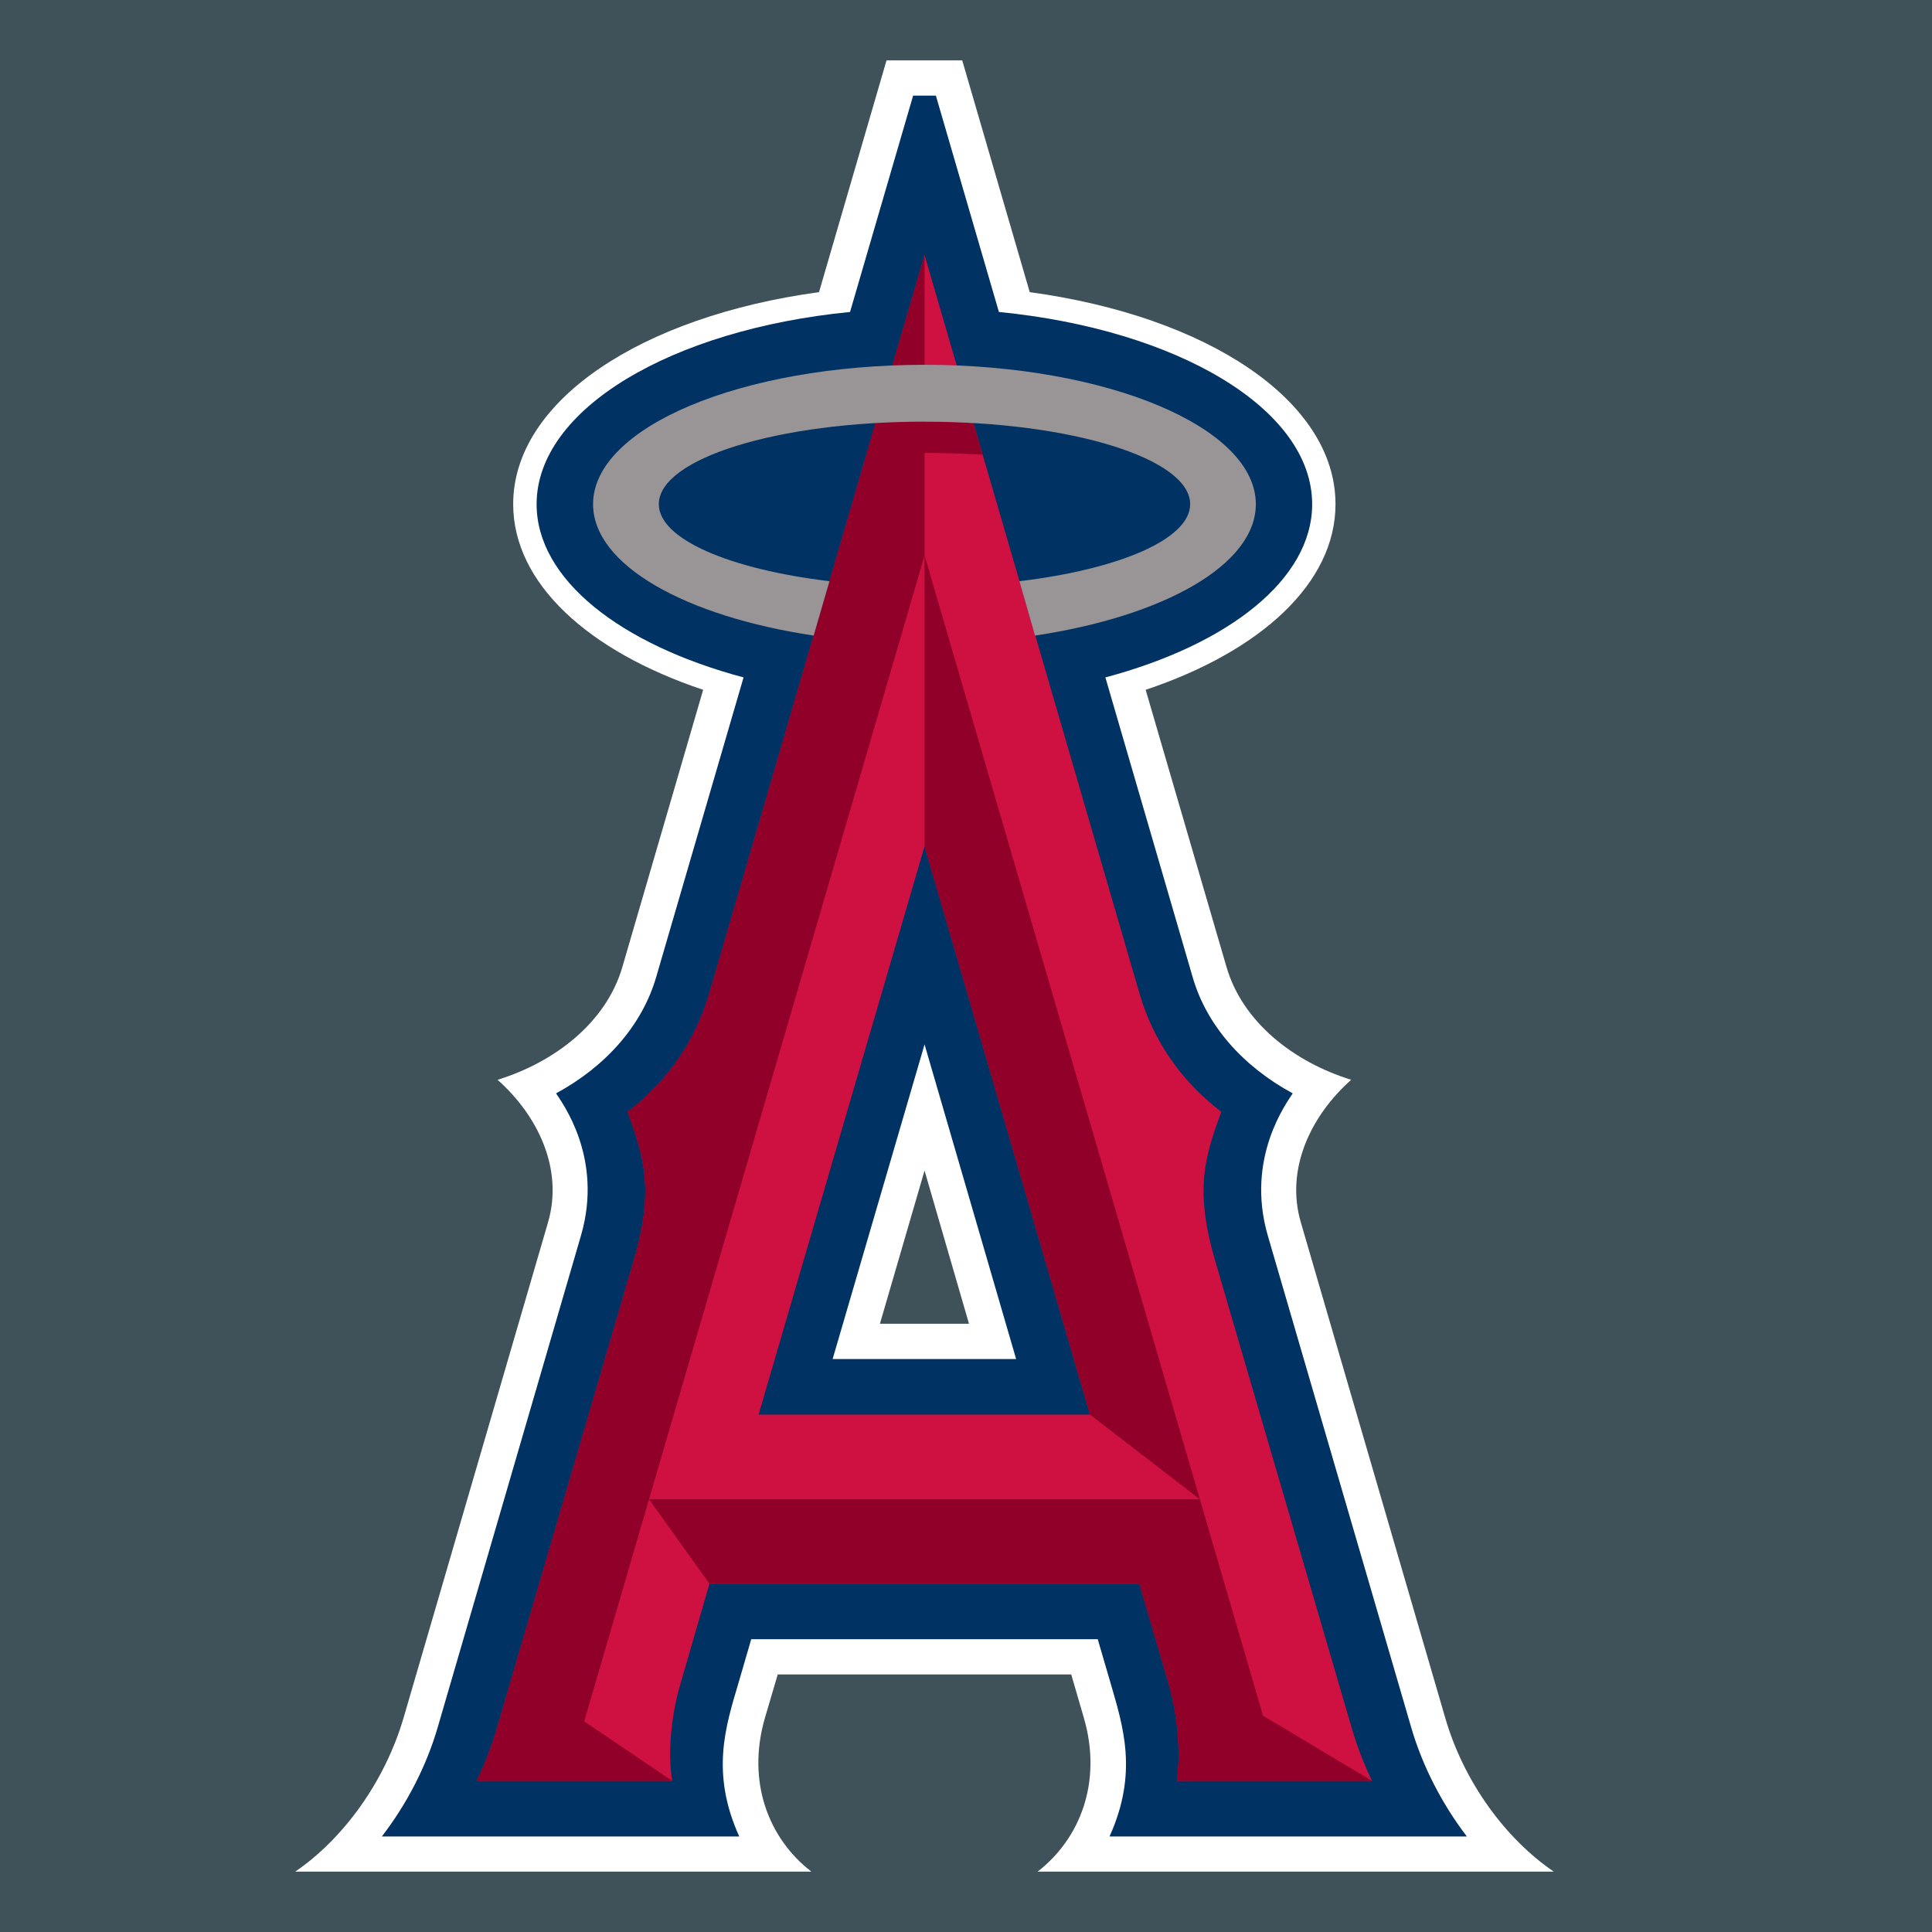
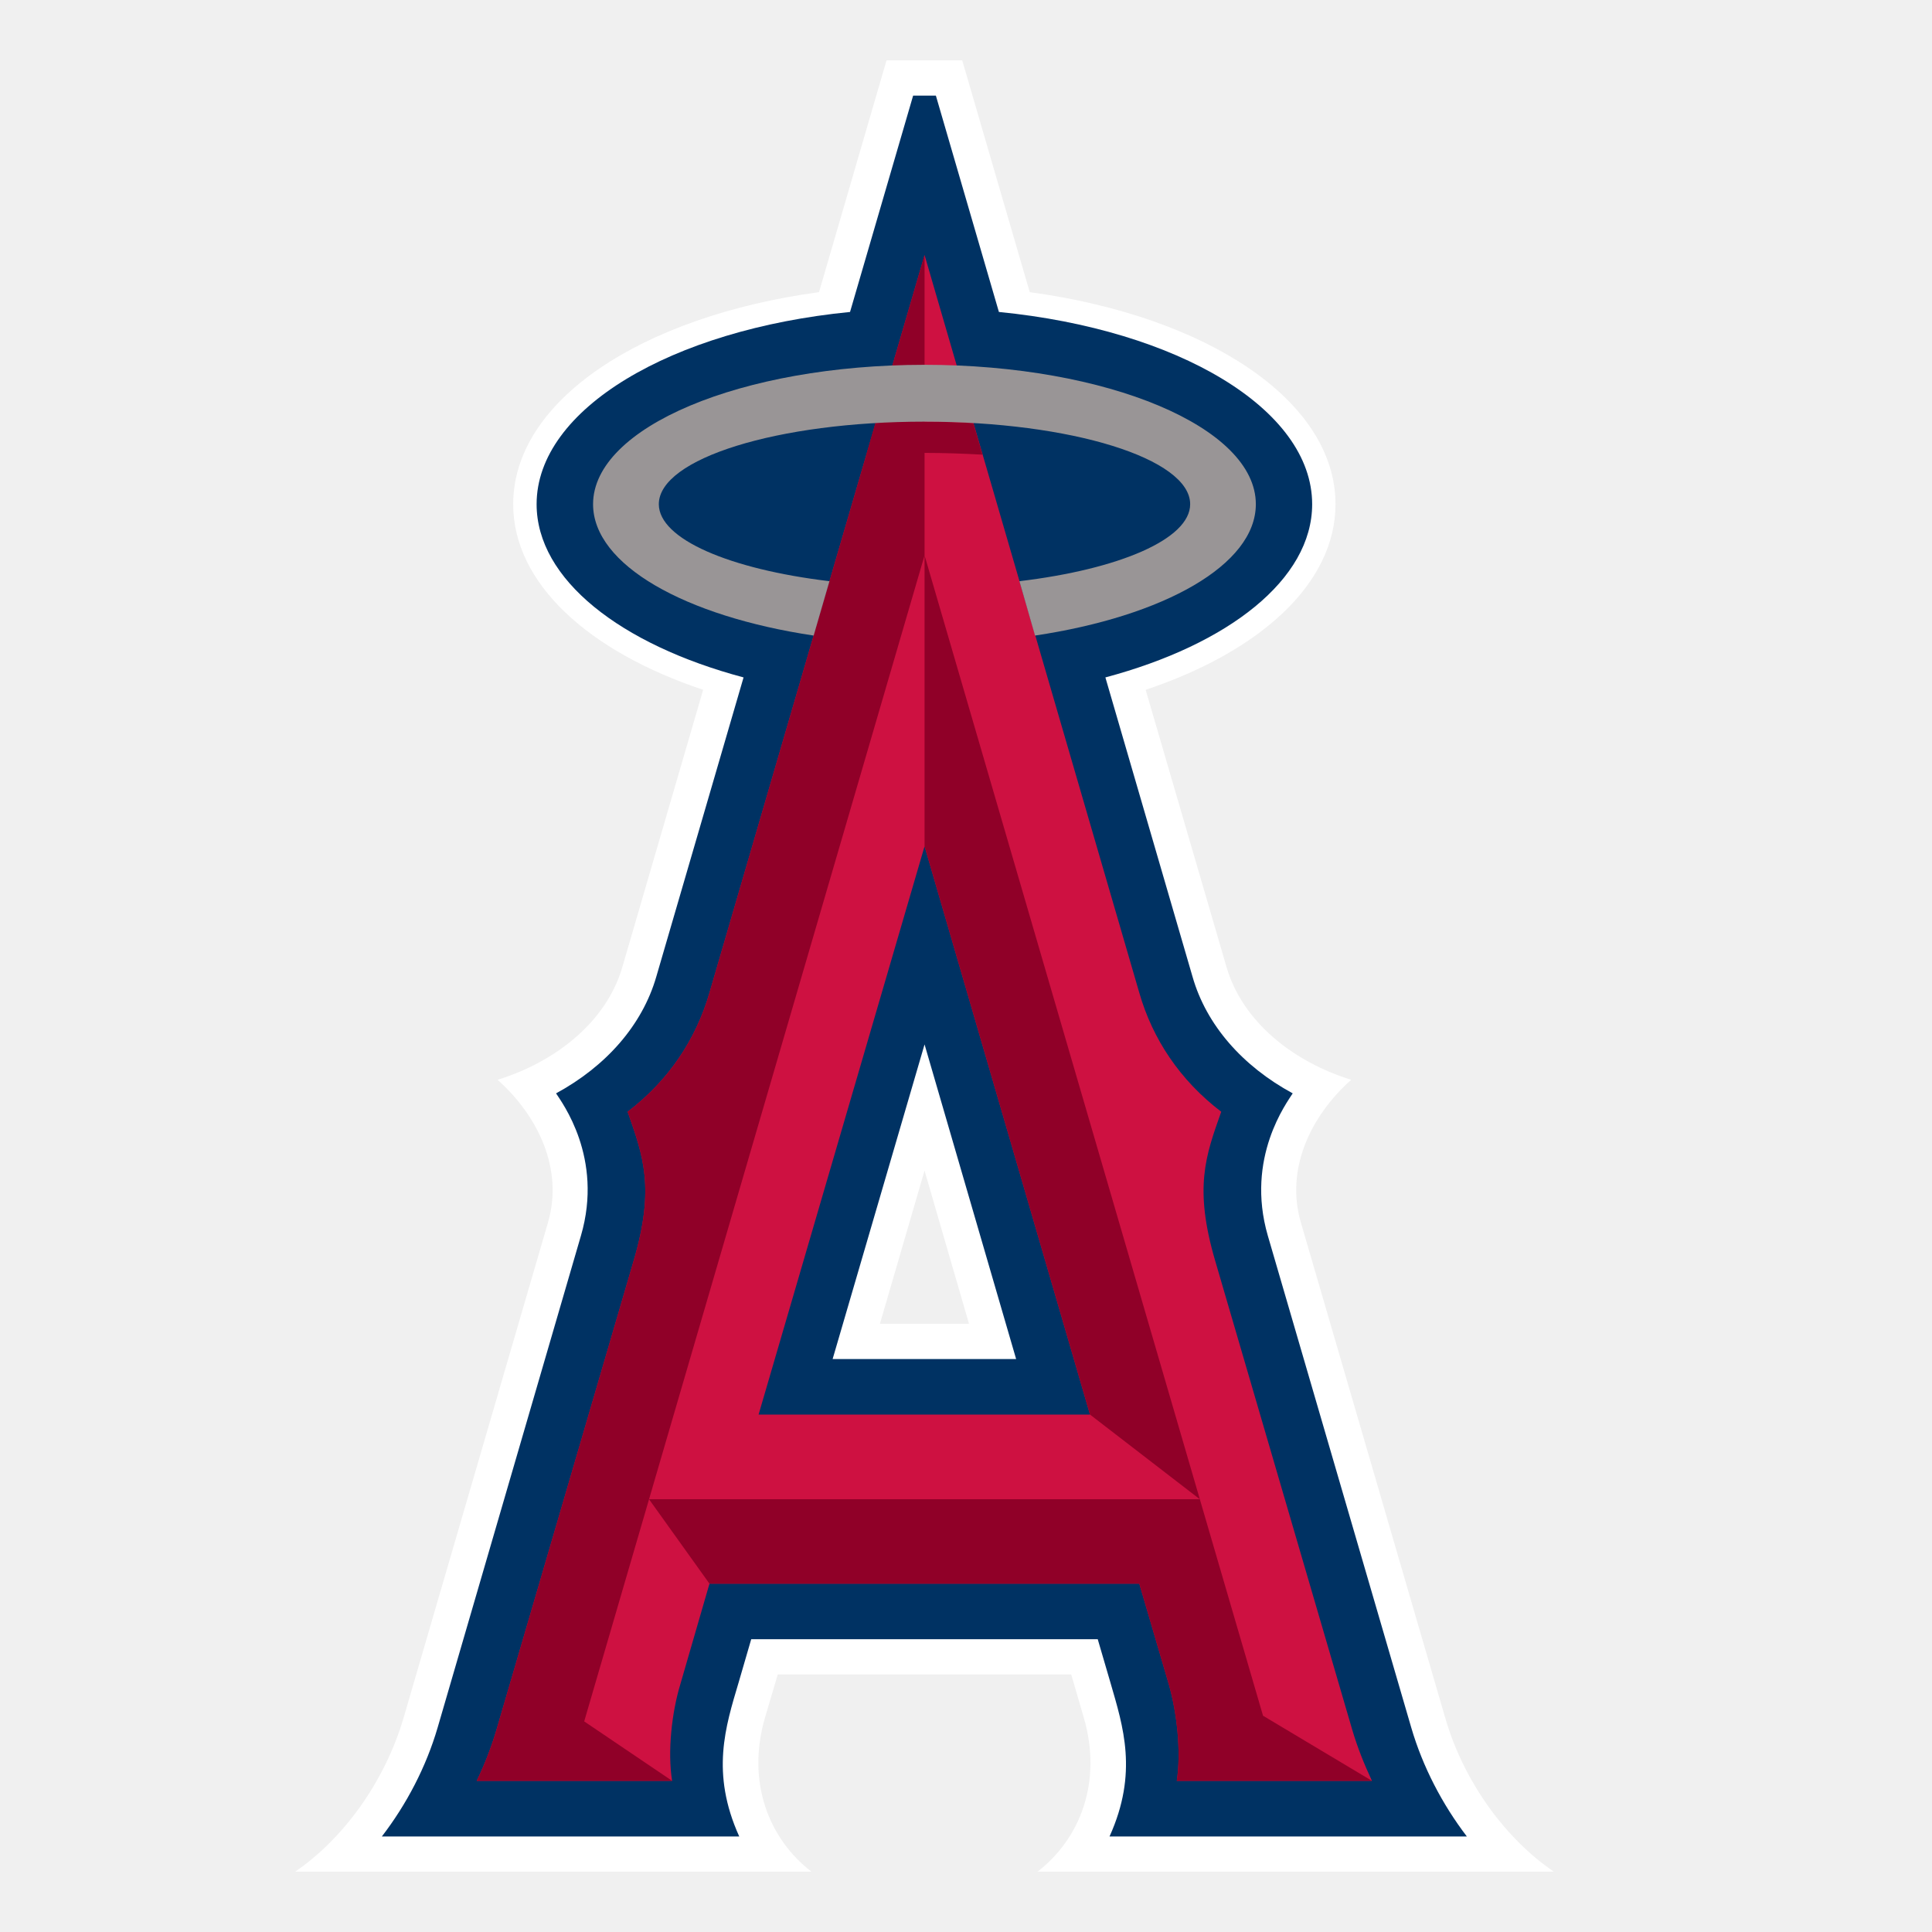
<svg xmlns="http://www.w3.org/2000/svg" version="1.1" id="Layer_1" x="0px" y="0px" width="250px" height="250px" viewBox="0 0 250 250" style="enable-background:new 0 0 250 250;" xml:space="preserve">
  <g>
-     <rect style="fill:#405259;" width="250" height="250" />
+     <rect style="fill:#40525900;" width="250" height="250" />
    <path style="fill:#FFFFFF;" d="M113.861,171.295l5.775-19.821l5.752,19.821 M134.262,242.188h66.796   c-6.165-4.196-11.635-11.535-14.054-19.928l-18.677-64.087c-2.014-6.882,1.267-13.779,6.516-18.448   c-7.446-2.304-14.061-7.465-16.136-14.606l-10.46-35.858c14.869-4.975,24.566-13.794,24.566-24.018   c0-13.367-16.541-24.303-39.566-27.439l-8.735-29.991h-9.796l-8.736,29.991c-23.025,3.136-39.574,14.072-39.574,27.439   c0,10.224,9.697,19.043,24.582,24.018l-10.452,35.858c-2.068,7.142-8.69,12.303-16.152,14.606   c5.249,4.669,8.538,11.566,6.531,18.448L52.231,222.26c-2.464,8.393-7.881,15.731-14.031,19.928h66.795   c-5.455-4.196-8.446-11.535-6.004-19.928l1.648-5.585h37.979l1.625,5.585C142.692,230.652,139.702,237.991,134.262,242.188z" />
    <path style="fill:#003263;" d="M107.742,175.857l11.895-40.71l11.849,40.71 M189.812,237.641   c-3.182-4.166-5.714-9.019-7.194-14.084l-18.563-63.66c-2.93-10.101,2.51-17.272,3.22-18.417   c-6.446-3.494-11.169-8.809-12.962-15.095l-11.276-38.727c15.907-4.242,26.756-12.68,26.756-22.415   c0-12.314-17.433-22.602-40.535-24.875l-8.155-27.992h-2.945l-8.163,27.992c-23.102,2.273-40.558,12.562-40.558,24.875   c0,9.735,10.864,18.173,26.779,22.415l-11.292,38.727c-1.816,6.286-6.523,11.601-12.97,15.095c0.725,1.145,6.172,8.316,3.22,18.417   l-18.547,63.66c-1.48,5.065-4.013,9.918-7.217,14.084h46.249c-3.73-8.24-1.77-14.236-0.091-19.897l1.64-5.631h44.838l1.648,5.631   c1.64,5.661,3.608,11.657-0.122,19.897H189.812z" />
    <path style="fill:#CE1141;" d="M98.16,183.045l21.477-73.537l21.408,73.537 M177.528,230.438c-0.999-2.137-1.877-4.334-2.54-6.577   l-17.739-60.699c-2.776-9.476-1.251-13.58,0.778-19.303c-5.34-4.073-8.88-9.398-10.604-15.399l-27.786-95.463L91.805,128.46   c-1.74,6.001-5.242,11.326-10.59,15.399c2.007,5.723,3.563,9.827,0.771,19.303l-17.753,60.699c-0.664,2.243-1.511,4.44-2.548,6.577   h25.284c-0.61-3.83-0.03-8.865,1.053-12.451l3.784-13.062h55.618l3.83,13.062c1.022,3.586,1.609,8.621,1.022,12.451H177.528z" />
    <path style="fill:#900028;" d="M119.637,71.865V32.997L91.805,128.46c-1.74,6.001-5.242,11.326-10.59,15.399   c2.007,5.723,3.563,9.827,0.771,19.303l-17.753,60.699c-0.664,2.243-1.511,4.44-2.548,6.577h25.284l-11.375-7.69" />
    <polyline style="fill:#900028;" points="119.637,109.508 141.045,183.045 155.258,194 119.637,71.865  " />
    <path style="fill:#900028;" d="M177.528,230.438l-14.092-8.423L155.258,194H83.984l7.82,10.926h55.618l3.83,13.062   c1.022,3.586,1.609,8.621,1.022,12.451" />
    <path style="fill:#900028;" d="M127.137,58.834l-1.183-4.089c-2.067-0.107-4.173-0.183-6.317-0.183   c-2.182,0-4.28,0.076-6.355,0.183l-1.175,4.089c2.411-0.137,4.921-0.229,7.53-0.229C122.185,58.605,124.71,58.697,127.137,58.834" />
    <path style="fill:#999596;" d="M105.286,82.241l2.044-7.035c-12.909-1.541-22.079-5.447-22.079-9.964   c0-5.905,15.388-10.681,34.386-10.681c18.975,0,34.37,4.776,34.37,10.681c0,4.517-9.186,8.423-22.095,9.964l2.021,7.035   c16.641-2.487,28.572-9.14,28.572-16.999c0-9.949-19.203-18.036-42.869-18.036c-23.735,0-42.893,8.087-42.893,18.036   C76.744,73.101,88.653,79.754,105.286,82.241" />
-     <path style="fill:#405259;" d="M211.8,237.381h-1.351v-5.219h-0.022l-1.9,5.219h-1.289l-1.847-5.219h-0.022v5.219h-1.343v-6.562   h2.319l1.525,4.272h0.031l1.587-4.272h2.312 M202.835,231.994h-1.976v5.387h-1.351v-5.387h-1.969v-1.175h5.295V231.994z" />
+     <path style="fill:#40525900;" d="M211.8,237.381h-1.351v-5.219h-0.022l-1.9,5.219h-1.289l-1.847-5.219h-0.022v5.219h-1.343v-6.562   h2.319l1.525,4.272h0.031l1.587-4.272h2.312 M202.835,231.994h-1.976v5.387h-1.351v-5.387h-1.969v-1.175h5.295V231.994z" />
  </g>
</svg>
